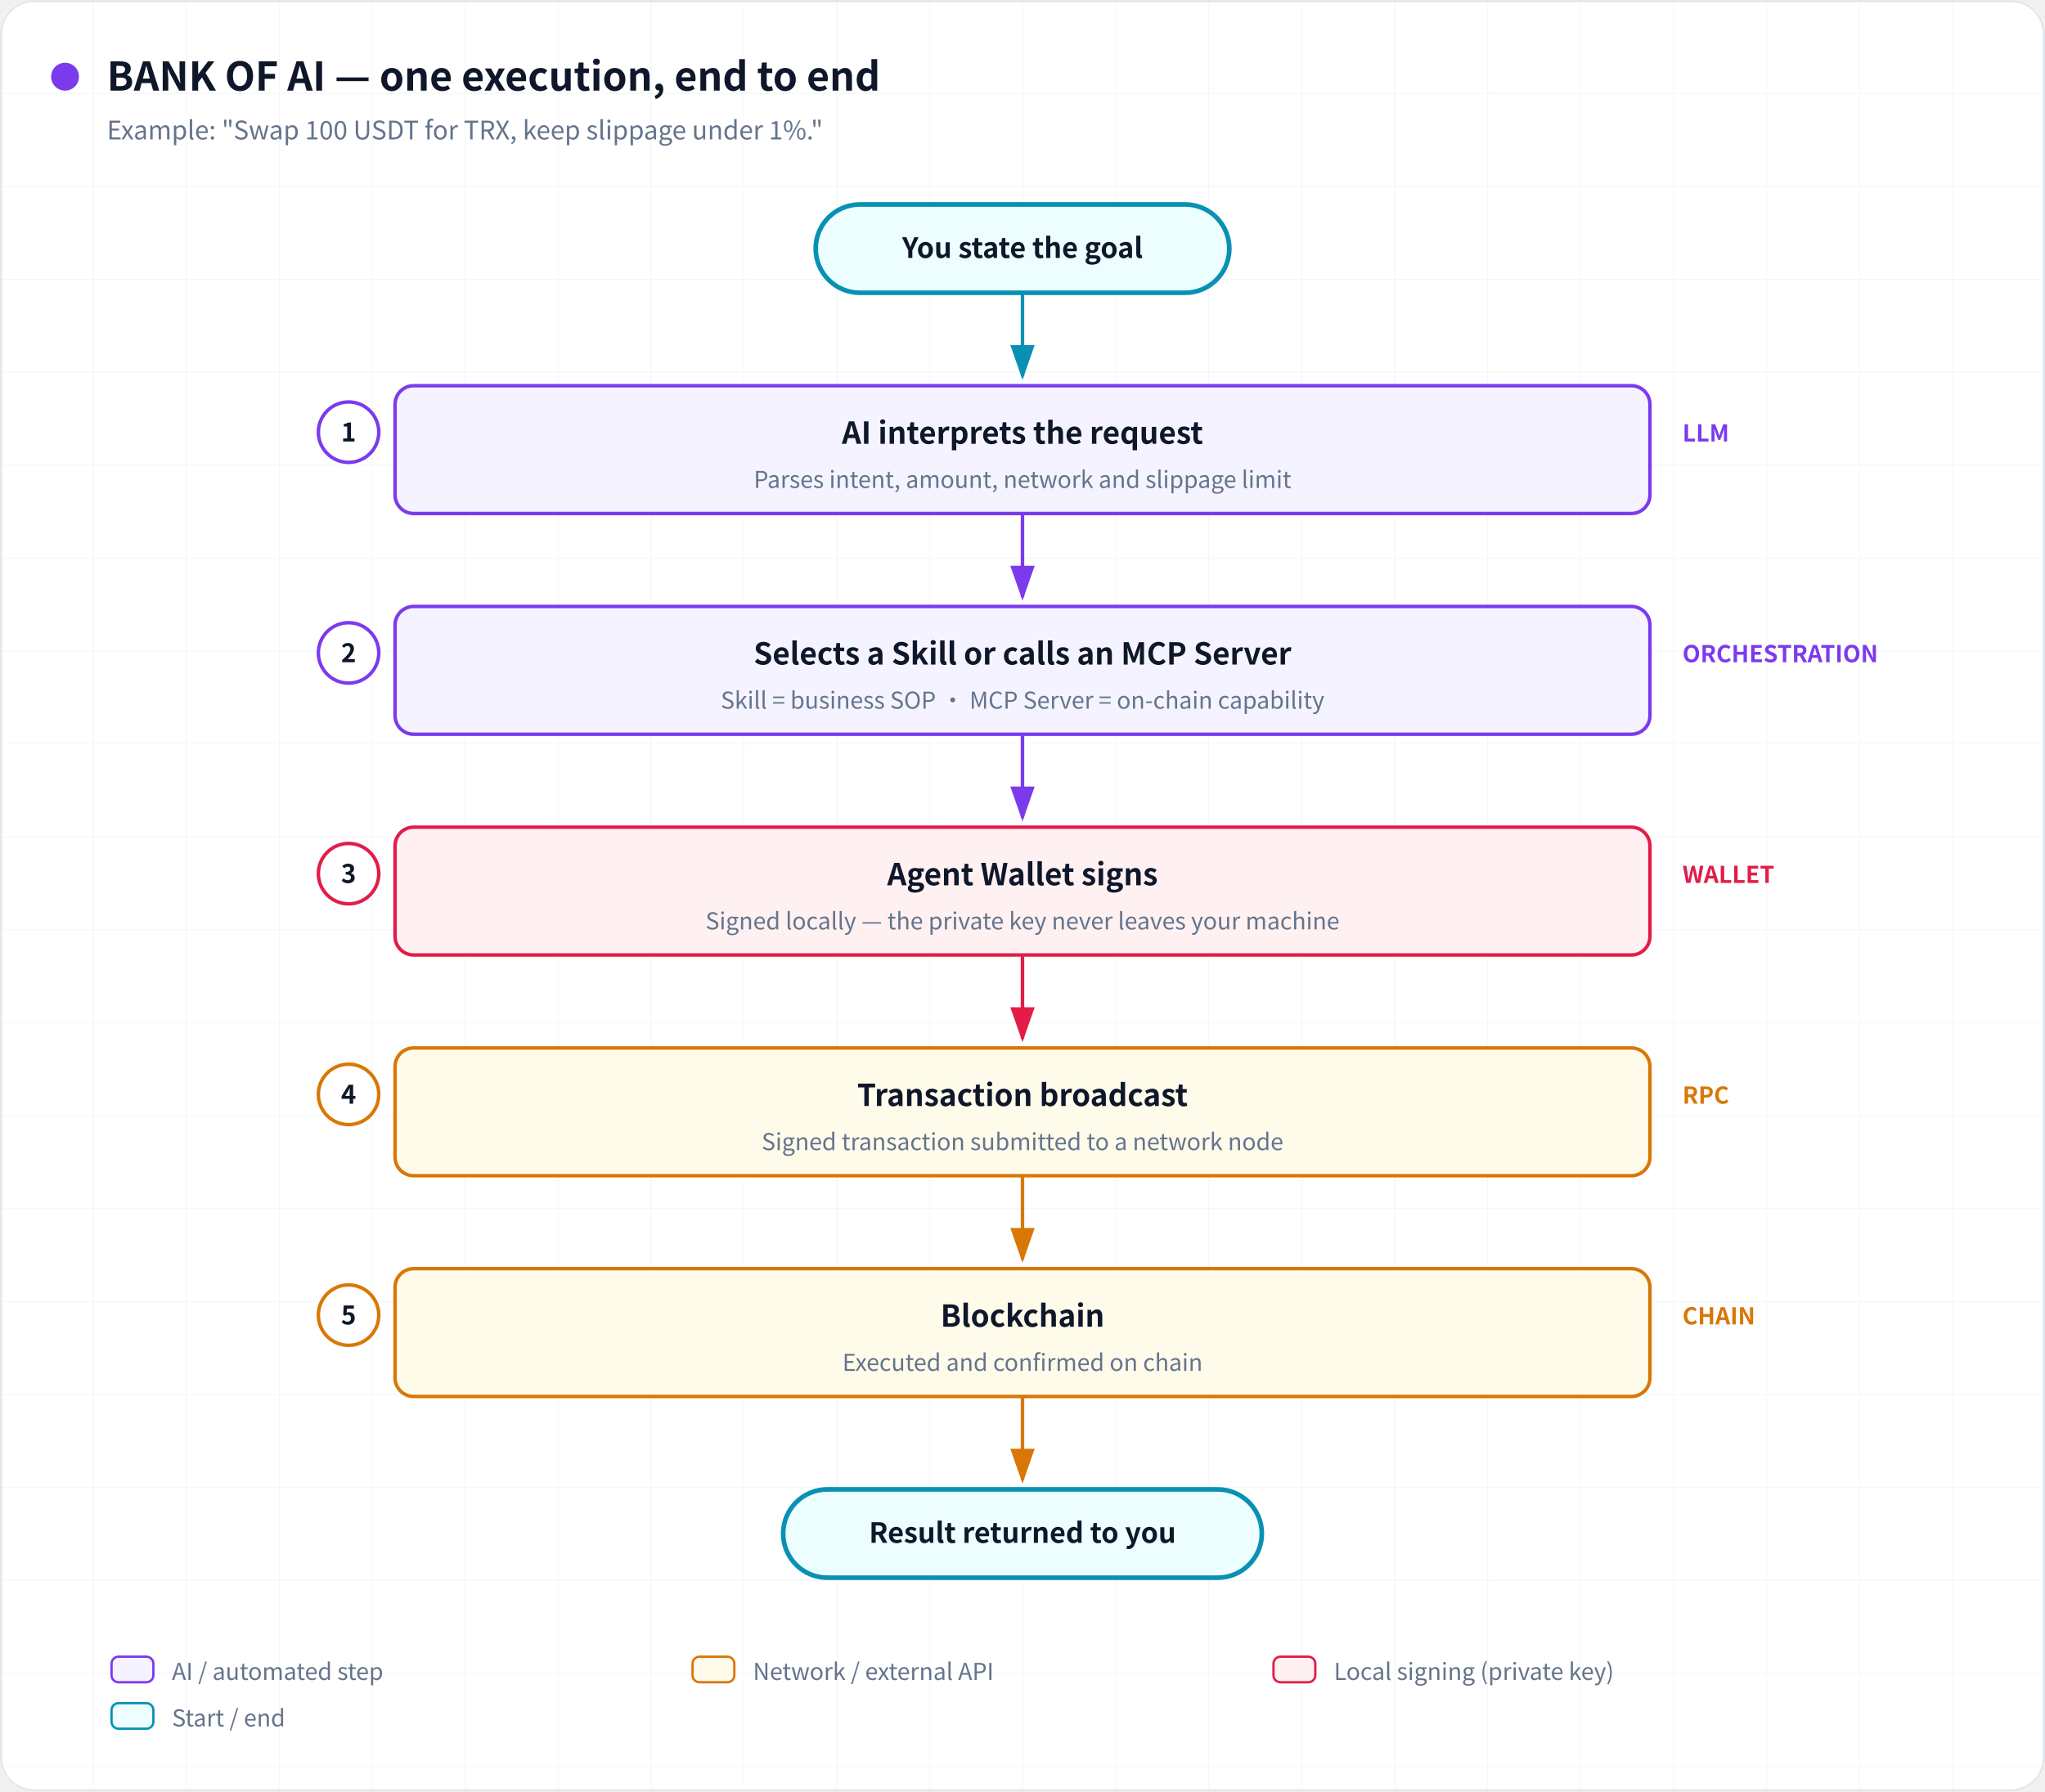
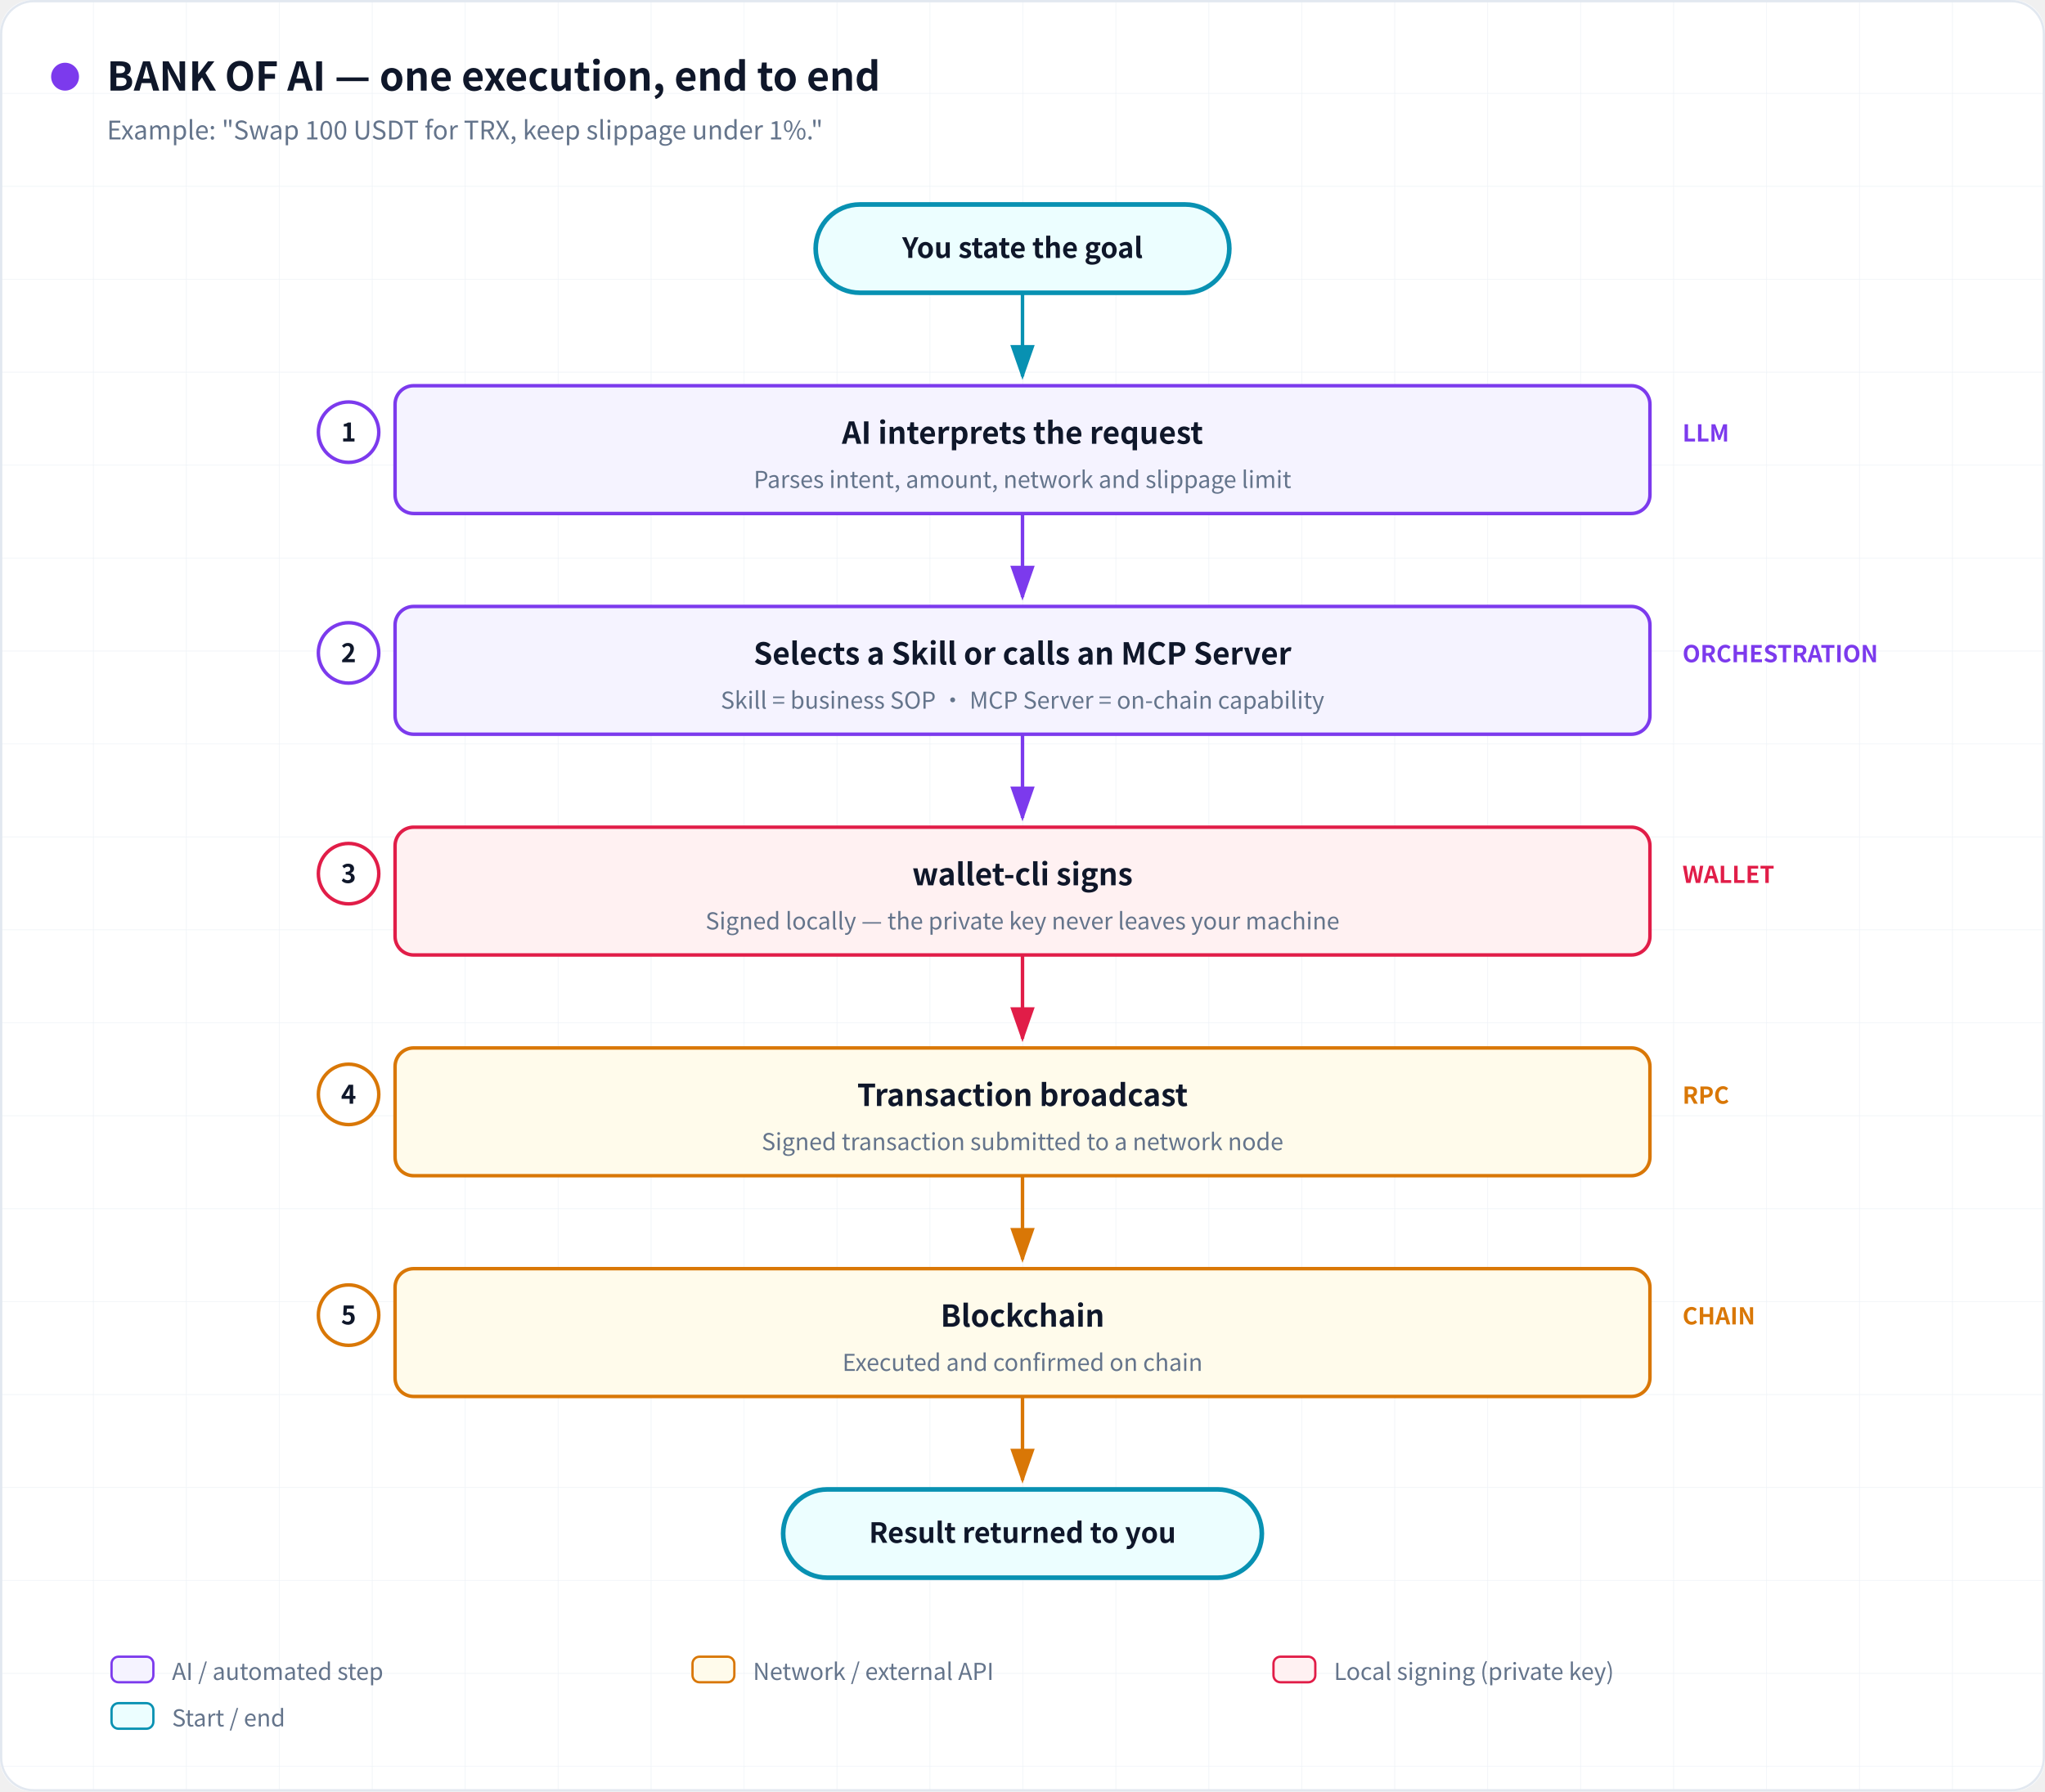
<svg xmlns="http://www.w3.org/2000/svg" viewBox="0 0 880 771" width="880" height="771" font-family="'JetBrains Mono','SFMono-Regular',Menlo,Consolas,'PingFang SC','Hiragino Sans GB','Microsoft YaHei','Noto Sans CJK SC','Noto Sans SC','Source Han Sans SC',monospace" role="img">
  <defs>
    <pattern id="grid" width="40" height="40" patternUnits="userSpaceOnUse">
      <path d="M 40 0 L 0 0 0 40" fill="none" stroke="#eef2f7" stroke-width="0.5" />
    </pattern>
    <marker id="ah-slate" markerWidth="10" markerHeight="7" refX="9" refY="3.5" orient="auto">
      <polygon points="0 0, 10 3.5, 0 7" fill="#94a3b8" />
    </marker>
    <marker id="ah-cyan" markerWidth="10" markerHeight="7" refX="9" refY="3.5" orient="auto">
      <polygon points="0 0, 10 3.5, 0 7" fill="#0891b2" />
    </marker>
    <marker id="ah-emerald" markerWidth="10" markerHeight="7" refX="9" refY="3.5" orient="auto">
      <polygon points="0 0, 10 3.5, 0 7" fill="#059669" />
    </marker>
    <marker id="ah-violet" markerWidth="10" markerHeight="7" refX="9" refY="3.5" orient="auto">
      <polygon points="0 0, 10 3.5, 0 7" fill="#7c3aed" />
    </marker>
    <marker id="ah-amber" markerWidth="10" markerHeight="7" refX="9" refY="3.5" orient="auto">
      <polygon points="0 0, 10 3.5, 0 7" fill="#d97706" />
    </marker>
    <marker id="ah-rose" markerWidth="10" markerHeight="7" refX="9" refY="3.5" orient="auto">
      <polygon points="0 0, 10 3.5, 0 7" fill="#e11d48" />
    </marker>
  </defs>
  <rect width="880" height="771" rx="14" fill="#ffffff" />
  <rect width="880" height="771" rx="14" fill="url(#grid)" />
  <rect x="0.5" y="0.5" width="879" height="770" rx="14" fill="none" stroke="#e2e8f0" />
  <circle cx="28" cy="33" r="6" fill="#7c3aed" />
  <text x="46" y="39" fill="#0f172a" font-size="17" font-weight="700">BANK OF AI — one execution, end to end</text>
  <text x="46" y="60" fill="#64748b" font-size="11">Example: "Swap 100 USDT for TRX, keep slippage under 1%."</text>
  <rect x="351.0" y="88" width="178" height="38" rx="19.0" fill="#ffffff" />
  <rect x="351.0" y="88" width="178" height="38" rx="19.0" fill="#ecfeff" stroke="#0891b2" stroke-width="2" />
  <text x="440.0" y="111.0" fill="#0f172a" font-size="12" font-weight="600" text-anchor="middle">You state the goal</text>
  <line x1="440.0" y1="126" x2="440.0" y2="162" stroke="#0891b2" stroke-width="1.5" marker-end="url(#ah-cyan)" />
  <rect x="170" y="166" width="540" height="55" rx="8" fill="#ffffff" />
  <rect x="170" y="166" width="540" height="55" rx="8" fill="#f5f3ff" stroke="#7c3aed" stroke-width="1.5" />
  <text x="440.0" y="191" fill="#0f172a" font-size="13" font-weight="600" text-anchor="middle">AI interprets the request</text>
  <text x="440.0" y="210" fill="#64748b" font-size="10" text-anchor="middle">Parses intent, amount, network and slippage limit</text>
  <circle cx="150" cy="186" r="13" fill="#ffffff" stroke="#7c3aed" stroke-width="1.5" />
  <text x="150" y="190" fill="#0f172a" font-size="11" font-weight="700" text-anchor="middle">1</text>
  <text x="724" y="190" fill="#7c3aed" font-size="10" font-weight="600">LLM</text>
  <line x1="440.0" y1="221" x2="440.0" y2="257" stroke="#7c3aed" stroke-width="1.5" marker-end="url(#ah-violet)" />
  <rect x="170" y="261" width="540" height="55" rx="8" fill="#ffffff" />
  <rect x="170" y="261" width="540" height="55" rx="8" fill="#f5f3ff" stroke="#7c3aed" stroke-width="1.5" />
  <text x="440.0" y="286" fill="#0f172a" font-size="13" font-weight="600" text-anchor="middle">Selects a Skill or calls an MCP Server</text>
  <text x="440.0" y="305" fill="#64748b" font-size="10" text-anchor="middle">Skill = business SOP · MCP Server = on-chain capability</text>
  <circle cx="150" cy="281" r="13" fill="#ffffff" stroke="#7c3aed" stroke-width="1.5" />
  <text x="150" y="285" fill="#0f172a" font-size="11" font-weight="700" text-anchor="middle">2</text>
  <text x="724" y="285" fill="#7c3aed" font-size="10" font-weight="600">ORCHESTRATION</text>
  <line x1="440.0" y1="316" x2="440.0" y2="352" stroke="#7c3aed" stroke-width="1.5" marker-end="url(#ah-violet)" />
  <rect x="170" y="356" width="540" height="55" rx="8" fill="#ffffff" />
  <rect x="170" y="356" width="540" height="55" rx="8" fill="#fff1f2" stroke="#e11d48" stroke-width="1.5" />
-   <text x="440.0" y="381" fill="#0f172a" font-size="13" font-weight="600" text-anchor="middle">Agent Wallet signs</text>
+   <text x="440.0" y="381" fill="#0f172a" font-size="13" font-weight="600" text-anchor="middle">wallet-cli signs</text>
  <text x="440.0" y="400" fill="#64748b" font-size="10" text-anchor="middle">Signed locally — the private key never leaves your machine</text>
  <circle cx="150" cy="376" r="13" fill="#ffffff" stroke="#e11d48" stroke-width="1.5" />
  <text x="150" y="380" fill="#0f172a" font-size="11" font-weight="700" text-anchor="middle">3</text>
  <text x="724" y="380" fill="#e11d48" font-size="10" font-weight="600">WALLET</text>
  <line x1="440.0" y1="411" x2="440.0" y2="447" stroke="#e11d48" stroke-width="1.5" marker-end="url(#ah-rose)" />
  <rect x="170" y="451" width="540" height="55" rx="8" fill="#ffffff" />
  <rect x="170" y="451" width="540" height="55" rx="8" fill="#fffbeb" stroke="#d97706" stroke-width="1.5" />
  <text x="440.0" y="476" fill="#0f172a" font-size="13" font-weight="600" text-anchor="middle">Transaction broadcast</text>
  <text x="440.0" y="495" fill="#64748b" font-size="10" text-anchor="middle">Signed transaction submitted to a network node</text>
  <circle cx="150" cy="471" r="13" fill="#ffffff" stroke="#d97706" stroke-width="1.5" />
  <text x="150" y="475" fill="#0f172a" font-size="11" font-weight="700" text-anchor="middle">4</text>
  <text x="724" y="475" fill="#d97706" font-size="10" font-weight="600">RPC</text>
  <line x1="440.0" y1="506" x2="440.0" y2="542" stroke="#d97706" stroke-width="1.5" marker-end="url(#ah-amber)" />
  <rect x="170" y="546" width="540" height="55" rx="8" fill="#ffffff" />
  <rect x="170" y="546" width="540" height="55" rx="8" fill="#fffbeb" stroke="#d97706" stroke-width="1.5" />
  <text x="440.0" y="571" fill="#0f172a" font-size="13" font-weight="600" text-anchor="middle">Blockchain</text>
  <text x="440.0" y="590" fill="#64748b" font-size="10" text-anchor="middle">Executed and confirmed on chain</text>
  <circle cx="150" cy="566" r="13" fill="#ffffff" stroke="#d97706" stroke-width="1.5" />
  <text x="150" y="570" fill="#0f172a" font-size="11" font-weight="700" text-anchor="middle">5</text>
  <text x="724" y="570" fill="#d97706" font-size="10" font-weight="600">CHAIN</text>
  <line x1="440.0" y1="601" x2="440.0" y2="637" stroke="#d97706" stroke-width="1.5" marker-end="url(#ah-amber)" />
  <rect x="337.0" y="641" width="206" height="38" rx="19.0" fill="#ffffff" />
  <rect x="337.0" y="641" width="206" height="38" rx="19.0" fill="#ecfeff" stroke="#0891b2" stroke-width="2" />
  <text x="440.0" y="664.0" fill="#0f172a" font-size="12" font-weight="600" text-anchor="middle">Result returned to you</text>
  <rect x="48" y="713" width="18" height="11" rx="3" fill="#f5f3ff" stroke="#7c3aed" stroke-width="1" />
  <text x="74" y="723" fill="#64748b" font-size="10">AI / automated step</text>
  <rect x="298" y="713" width="18" height="11" rx="3" fill="#fffbeb" stroke="#d97706" stroke-width="1" />
  <text x="324" y="723" fill="#64748b" font-size="10">Network / external API</text>
  <rect x="548" y="713" width="18" height="11" rx="3" fill="#fff1f2" stroke="#e11d48" stroke-width="1" />
  <text x="574" y="723" fill="#64748b" font-size="10">Local signing (private key)</text>
  <rect x="48" y="733" width="18" height="11" rx="3" fill="#ecfeff" stroke="#0891b2" stroke-width="1" />
  <text x="74" y="743" fill="#64748b" font-size="10">Start / end</text>
</svg>
